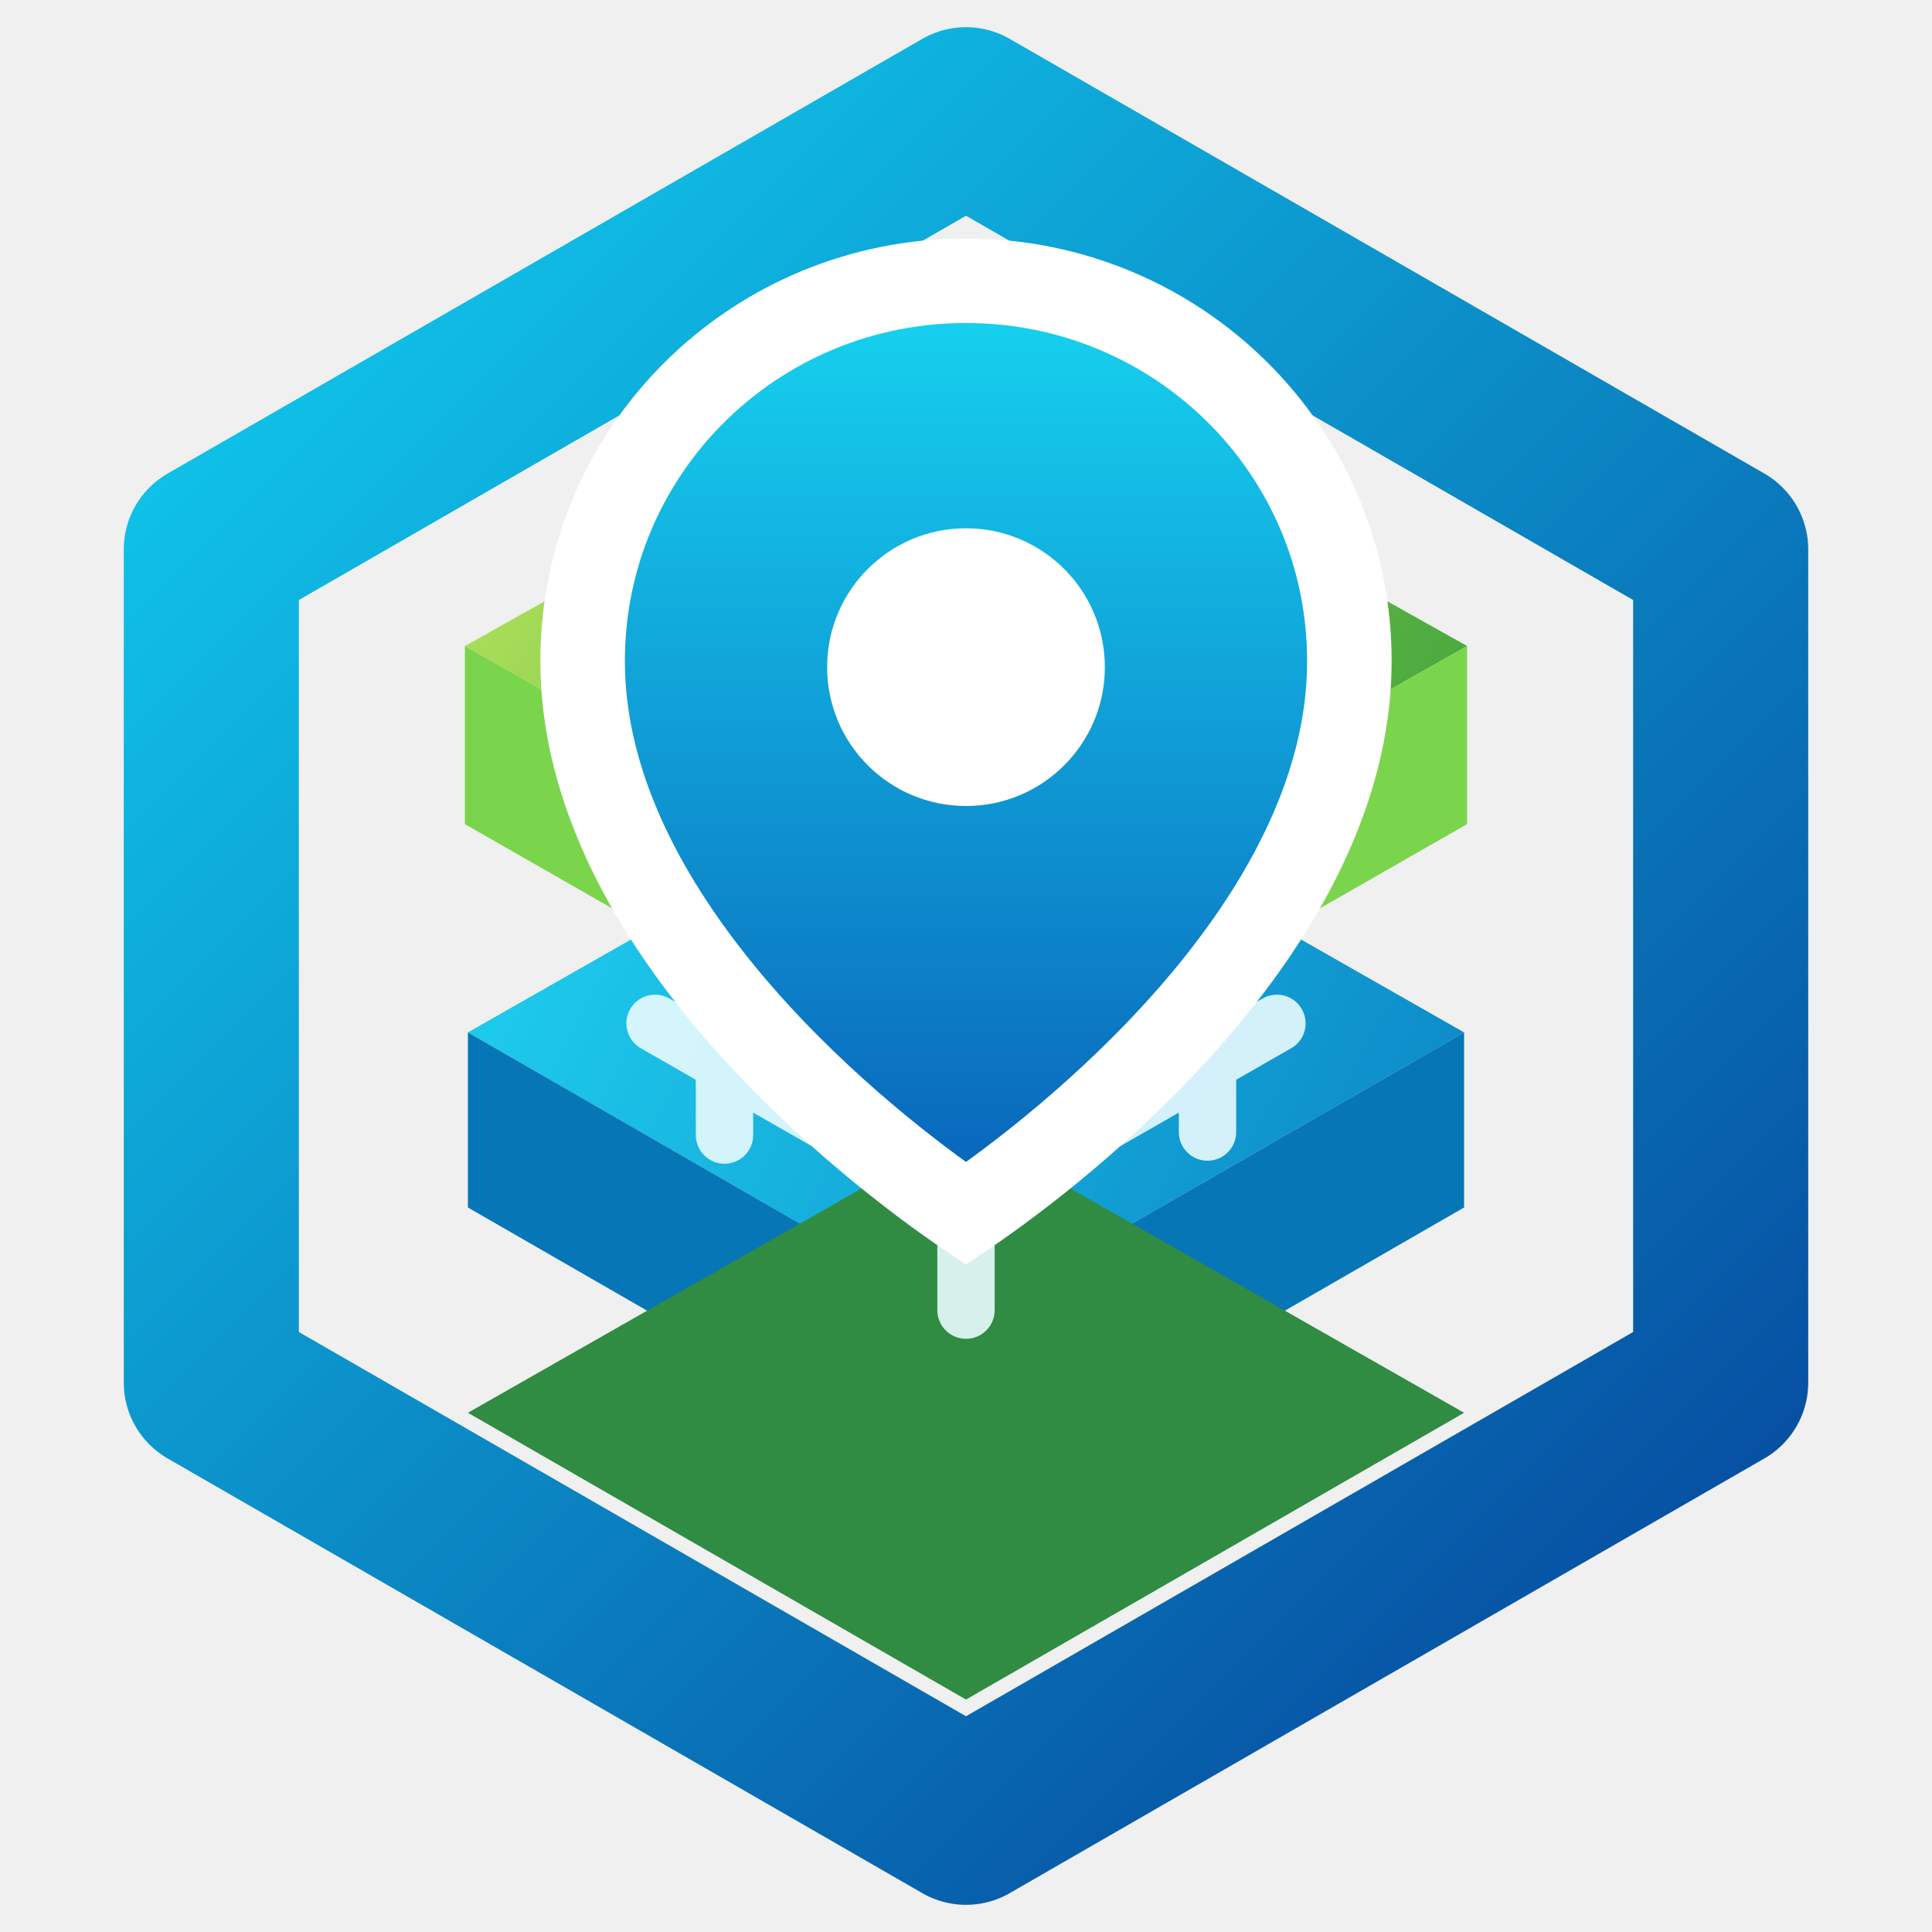
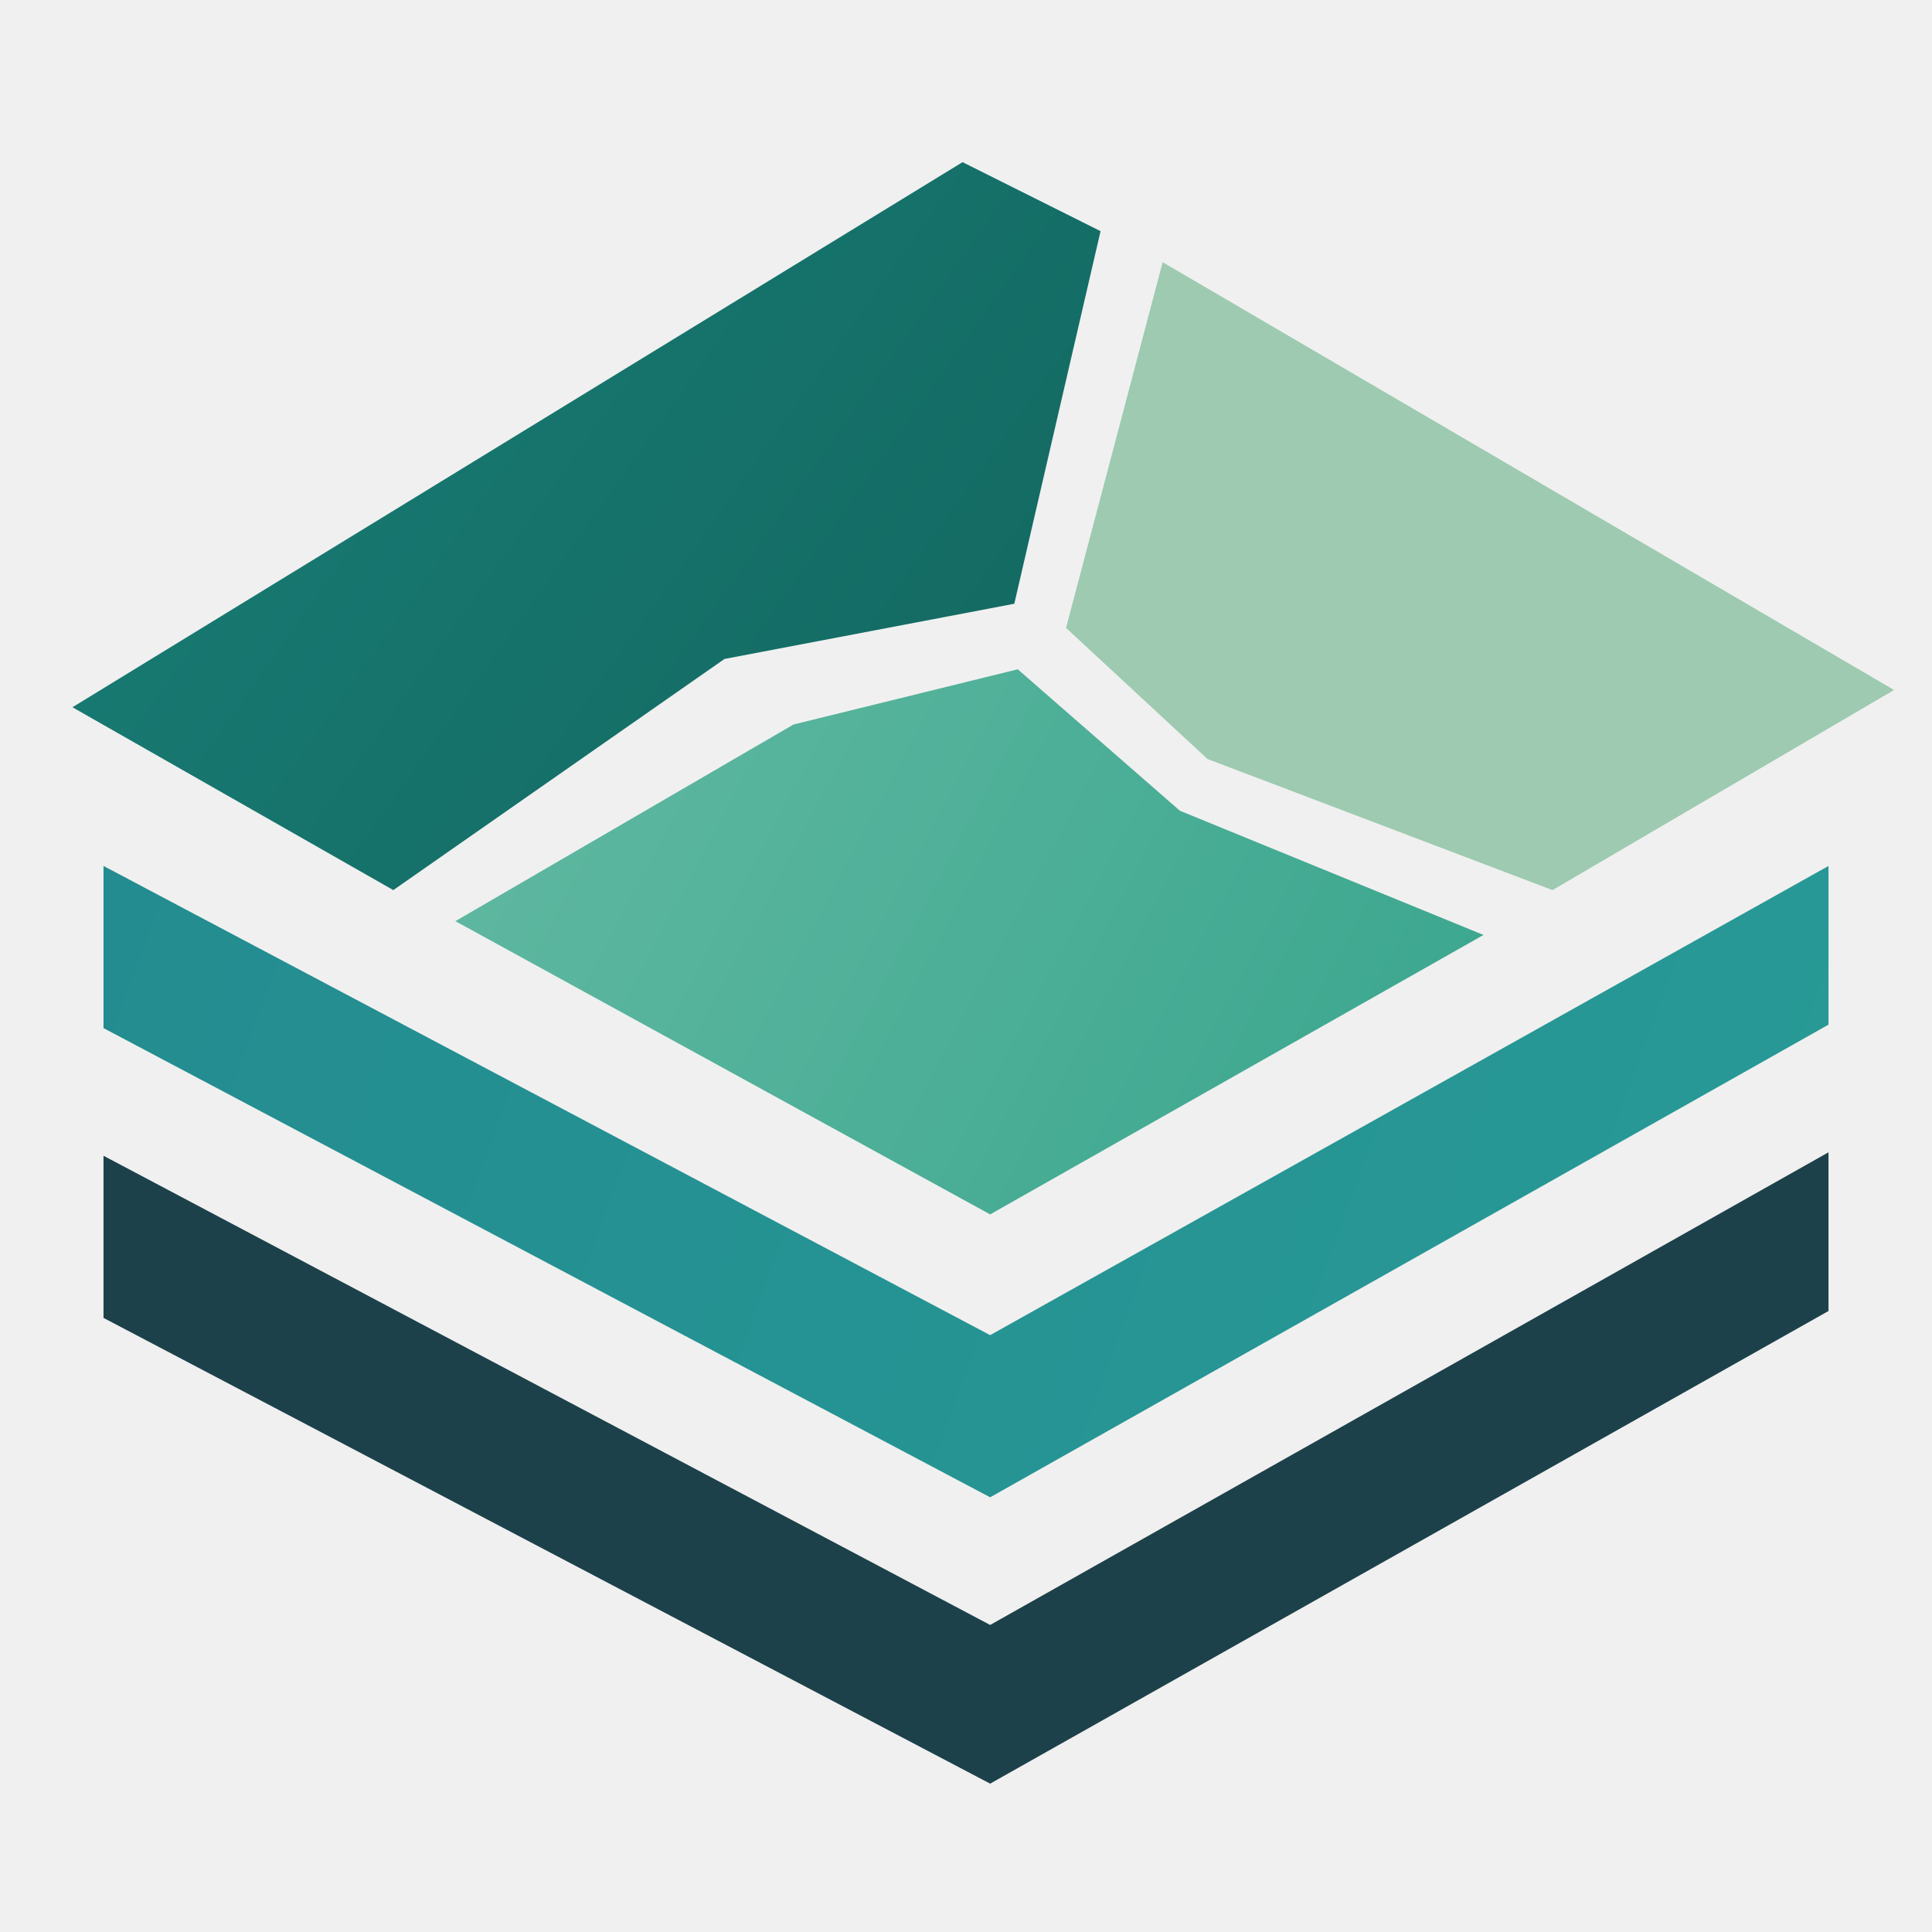
- <svg xmlns="http://www.w3.org/2000/svg" width="64" height="64" viewBox="0 0 64 64" role="img" aria-label="토지정보 통합 안내">
+ <svg xmlns="http://www.w3.org/2000/svg" width="64" height="64" viewBox="88 260 560 520" role="img" aria-label="토지정보 통합 안내">
  <defs>
-     <linearGradient id="frame" x1="8" y1="8" x2="56" y2="56" gradientUnits="userSpaceOnUse">
-       <stop offset="0" stop-color="#10c7eb" />
-       <stop offset="1" stop-color="#064a9f" />
+     <linearGradient id="land" x1="109" y1="287" x2="407" y2="498" gradientUnits="userSpaceOnUse">
+       <stop stop-color="#197f77" />
+       <stop offset="1" stop-color="#12665f" />
    </linearGradient>
-     <linearGradient id="land" x1="14" y1="14" x2="50" y2="36" gradientUnits="userSpaceOnUse">
-       <stop offset="0" stop-color="#b8e65d" />
-       <stop offset="1" stop-color="#2f9a37" />
+     <linearGradient id="field" x1="220" y1="434" x2="518" y2="592" gradientUnits="userSpaceOnUse">
+       <stop stop-color="#62b9a2" />
+       <stop offset="1" stop-color="#39a58d" />
    </linearGradient>
-     <linearGradient id="water" x1="15" y1="29" x2="51" y2="48" gradientUnits="userSpaceOnUse">
-       <stop offset="0" stop-color="#1fd0ef" />
-       <stop offset="1" stop-color="#087bc0" />
-     </linearGradient>
-     <linearGradient id="pin" x1="32" y1="10" x2="32" y2="43" gradientUnits="userSpaceOnUse">
-       <stop offset="0" stop-color="#16d2ef" />
-       <stop offset="1" stop-color="#0757b4" />
+     <linearGradient id="layer" x1="118" y1="491" x2="618" y2="674" gradientUnits="userSpaceOnUse">
+       <stop stop-color="#238c90" />
+       <stop offset="1" stop-color="#289a96" />
    </linearGradient>
  </defs>
-   <path d="M32 3.8 57 18.2v27.6L32 60.2 7 45.8V18.2z" fill="none" stroke="url(#frame)" stroke-width="5.8" stroke-linejoin="round" />
-   <path d="M15.4 21.4 32 12.1l16.6 9.3L32 30.8z" fill="url(#land)" />
-   <path d="M15.4 21.4 32 30.8l16.6-9.4v5.9L32 36.8l-16.6-9.5z" fill="#7bd54c" />
-   <path d="M15.5 34.2 32 24.8l16.5 9.4L32 43.7z" fill="url(#water)" />
-   <path d="M15.5 34.2 32 43.7l16.5-9.5v5.8L32 49.5 15.5 40z" fill="#0676b7" />
-   <path d="M15.5 46.8 32 37.4l16.5 9.4L32 56.3z" fill="#2f8c42" />
-   <path d="M21.5 21.5 32 27.5l10.5-6M23.2 16.9v8.6M31.9 12.2v18.5M40.6 17v8.6" fill="none" stroke="#fff" stroke-width="2" stroke-linecap="round" opacity=".92" />
-   <path d="M21.7 33.9 32 39.8l10.3-5.9M24 29.3v8.3M32 24.9v18.5M40 29.4v8.1" fill="none" stroke="#e9fbff" stroke-width="1.9" stroke-linecap="round" opacity=".9" />
-   <path d="M32 9.3c-7 0-12.7 5.6-12.7 12.6 0 8.8 9.6 16.2 12.7 18.3 3.1-2.1 12.7-9.5 12.7-18.3 0-7-5.7-12.6-12.7-12.6z" fill="url(#pin)" stroke="#fff" stroke-width="2.8" />
-   <circle cx="32" cy="22.1" r="4.6" fill="#fff" />
+   <path d="M109 445 367 287 407 307 382 415 298 431 202 498Z" fill="url(#land)" />
+   <path d="M425 316 637 440 538 498 438 460 397 422Z" fill="#9dcab0" />
+   <path d="M220 507 318 450 383 434 430 475 518 511 375 592Z" fill="url(#field)" />
+   <path d="M118 491 375 627 618 491 618 537 375 674 118 538Z" fill="url(#layer)" />
+   <path d="M118 575 375 711 618 574 618 620 375 757 118 622Z" fill="#1d414a" />
</svg>
